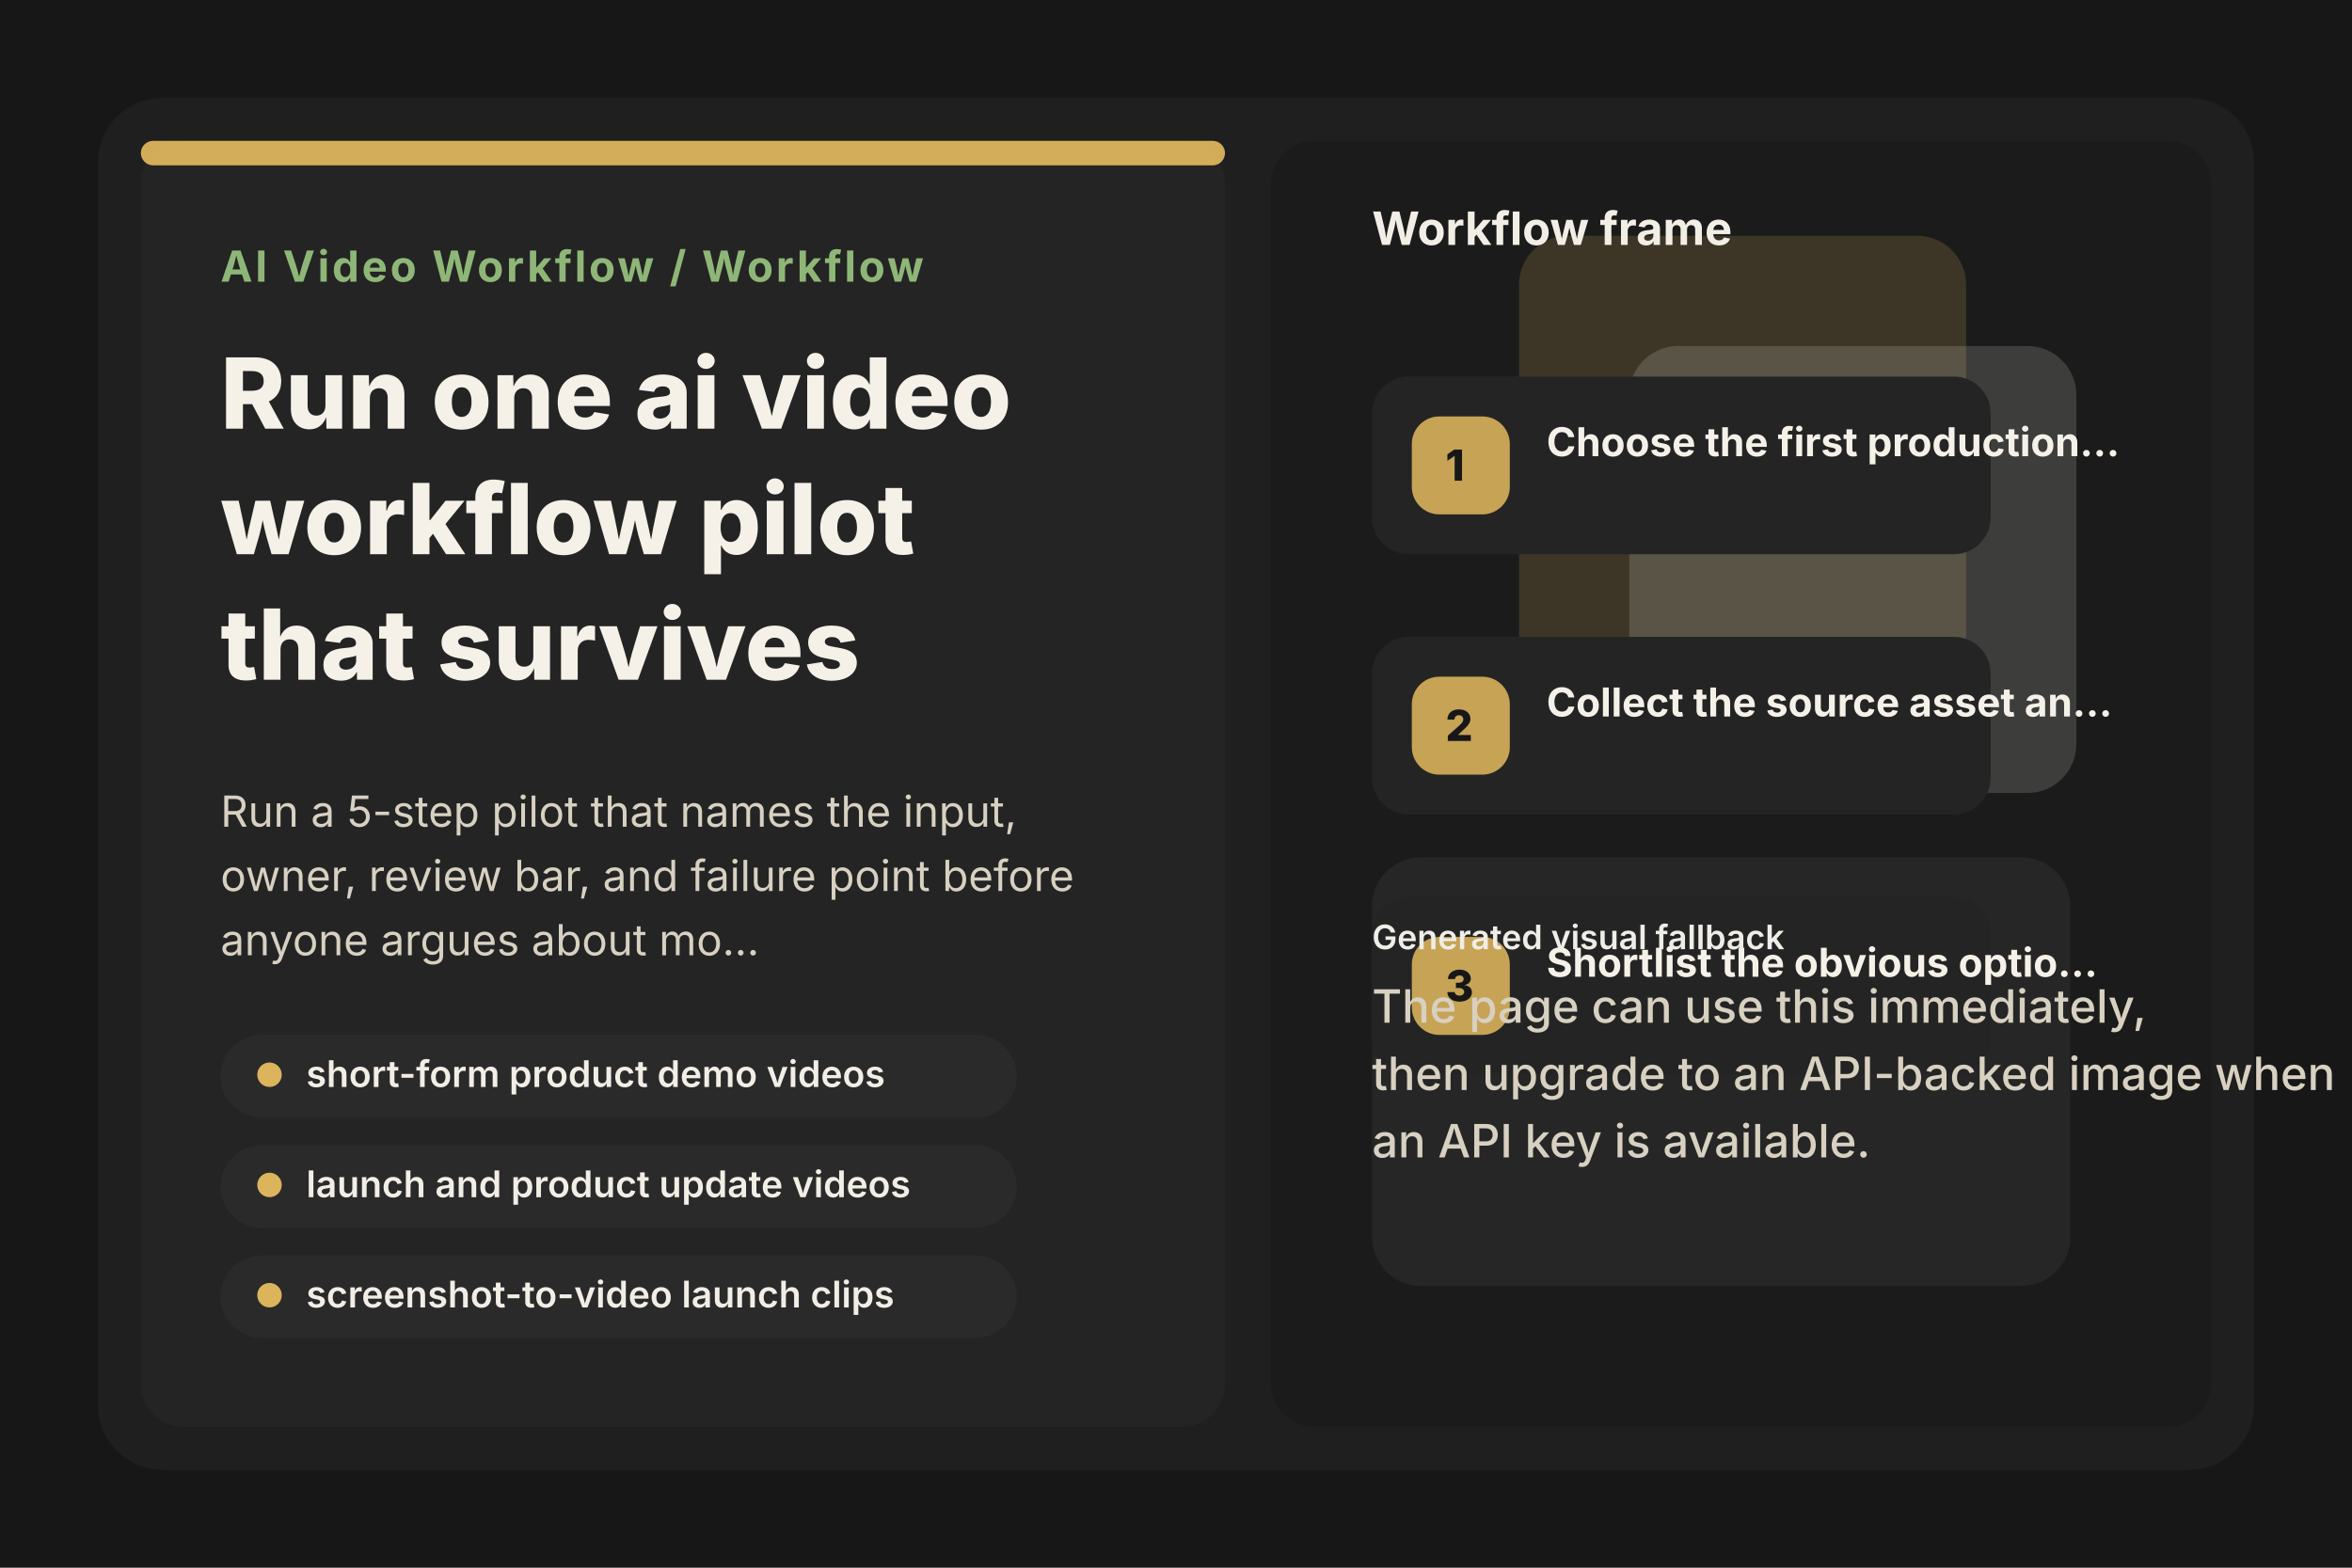
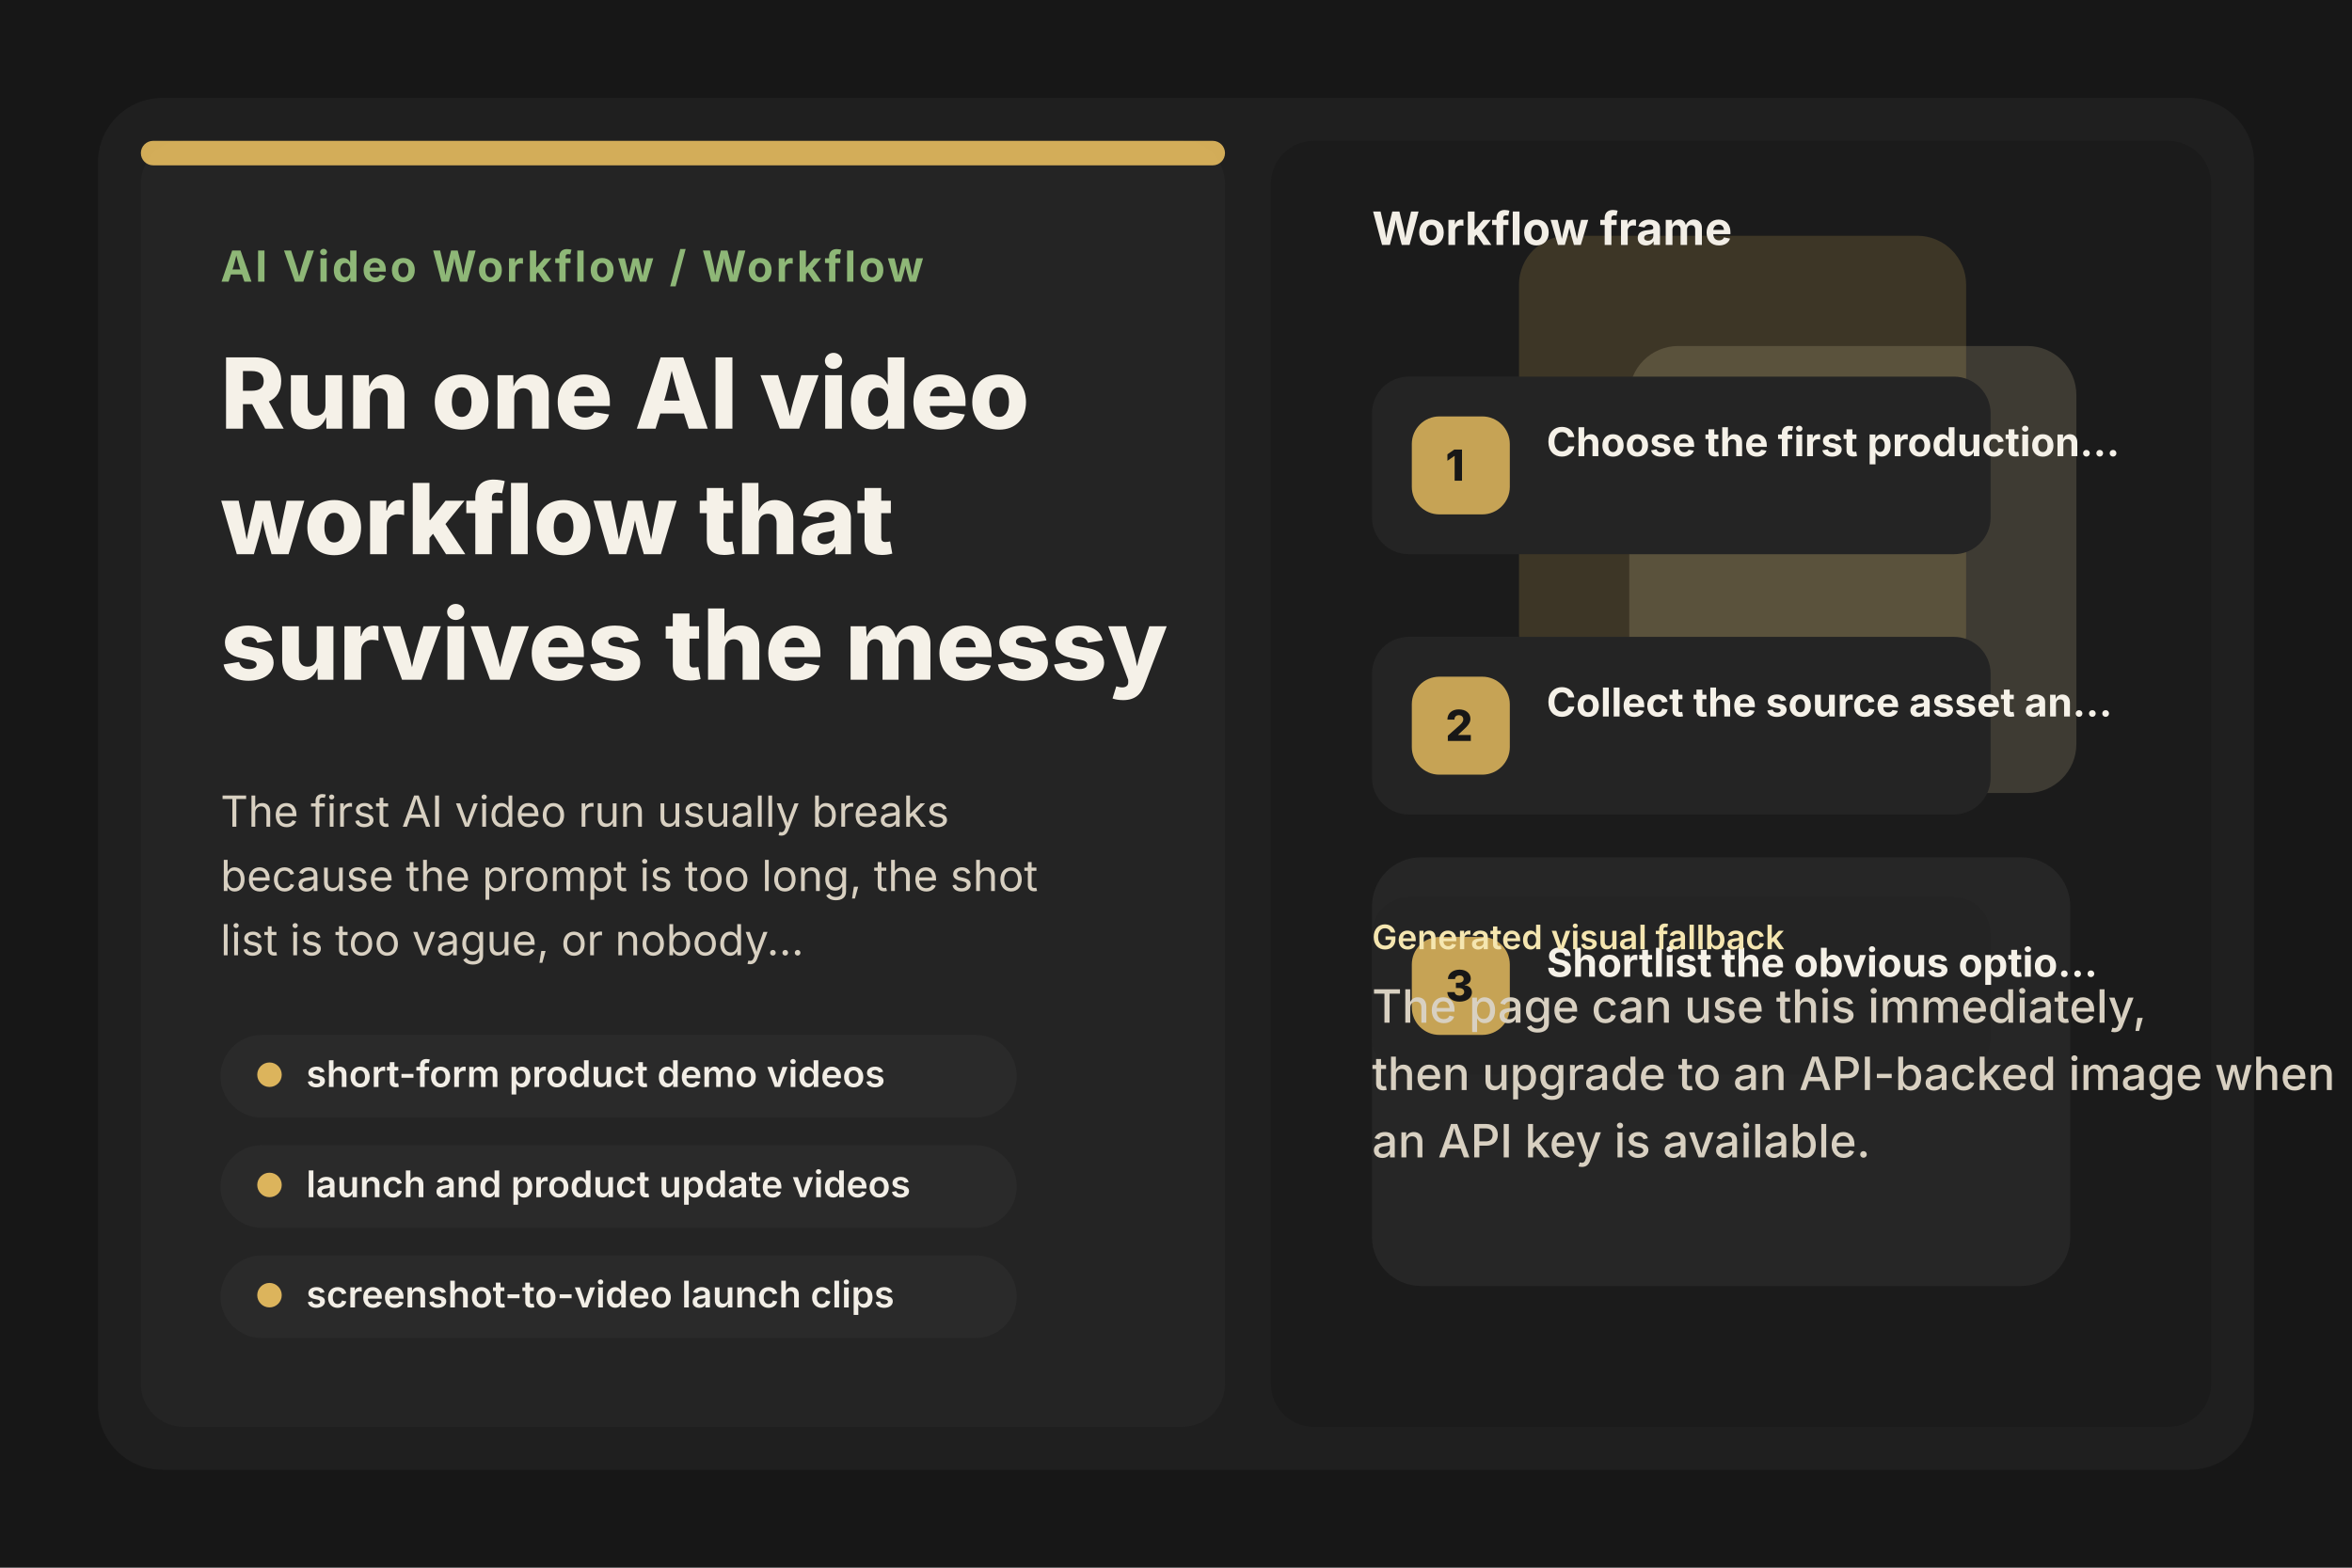
<svg xmlns="http://www.w3.org/2000/svg" width="1536" height="1024" viewBox="0 0 1536 1024" fill="none">
  <rect width="1536" height="1024" fill="#171717" />
  <rect x="64" y="64" width="1408" height="896" rx="42" fill="#1f1f1f" />
  <rect x="92" y="92" width="708" height="840" rx="28" fill="#242424" />
  <rect x="830" y="92" width="614" height="840" rx="28" fill="#1b1b1b" />
  <rect x="92" y="92" width="708" height="16" rx="8" fill="#dcb45c" fill-opacity="0.95" />
  <rect x="992" y="154" width="292" height="292" rx="32" fill="#dcb45c" fill-opacity="0.18" />
-   <rect x="1064" y="226" width="292" height="292" rx="32" fill="#efede7" fill-opacity="0.16" />
+   <rect x="1064" y="226" width="292" height="292" rx="32" fill="#f5e6b0" fill-opacity="0.16" />
  <rect x="896" y="560" width="456" height="280" rx="32" fill="#262626" />
  <text x="144" y="184" fill="#8eb777" font-family="Inter, Arial, sans-serif" font-size="28" font-weight="700" letter-spacing="1.8">AI Video Workflow / Workflow</text>
-   <text x="144" y="280" fill="#f5f1e8" font-family="Inter, Arial, sans-serif" font-size="64" font-weight="800">Run one ai video</text>
-   <text x="144" y="362" fill="#f5f1e8" font-family="Inter, Arial, sans-serif" font-size="64" font-weight="800">workflow pilot</text>
-   <text x="144" y="444" fill="#f5f1e8" font-family="Inter, Arial, sans-serif" font-size="64" font-weight="800">that survives</text>
-   <text x="144" y="540" fill="#d8d0c1" font-family="Inter, Arial, sans-serif" font-size="28" font-weight="400">Run a 5-step pilot that names the input,</text>
-   <text x="144" y="582" fill="#d8d0c1" font-family="Inter, Arial, sans-serif" font-size="28" font-weight="400">owner, review bar, and failure point before</text>
-   <text x="144" y="624" fill="#d8d0c1" font-family="Inter, Arial, sans-serif" font-size="28" font-weight="400">anyone argues about mo...</text>
+   <text x="144" y="280" fill="#f5f1e8" font-family="Inter, Arial, sans-serif" font-size="64" font-weight="800">Run one AI video</text>
+   <text x="144" y="362" fill="#f5f1e8" font-family="Inter, Arial, sans-serif" font-size="64" font-weight="800">workflow that</text>
+   <text x="144" y="444" fill="#f5f1e8" font-family="Inter, Arial, sans-serif" font-size="64" font-weight="800">survives the messy</text>
+   <text x="144" y="540" fill="#d8d0c1" font-family="Inter, Arial, sans-serif" font-size="28" font-weight="400">The first AI video run usually breaks</text>
+   <text x="144" y="582" fill="#d8d0c1" font-family="Inter, Arial, sans-serif" font-size="28" font-weight="400">because the prompt is too long, the shot</text>
+   <text x="144" y="624" fill="#d8d0c1" font-family="Inter, Arial, sans-serif" font-size="28" font-weight="400">list is too vague, or nobody...</text>
  <rect x="144" y="676" width="520" height="54" rx="27" fill="#2a2a2a" />
  <circle cx="176" cy="702" r="8" fill="#dcb45c" />
  <text x="200" y="710" fill="#f2eee6" font-family="Inter, Arial, sans-serif" font-size="24" font-weight="600">short-form product demo videos</text>
  <rect x="144" y="748" width="520" height="54" rx="27" fill="#2a2a2a" />
  <circle cx="176" cy="774" r="8" fill="#dcb45c" />
  <text x="200" y="782" fill="#f2eee6" font-family="Inter, Arial, sans-serif" font-size="24" font-weight="600">launch and product update videos</text>
  <rect x="144" y="820" width="520" height="54" rx="27" fill="#2a2a2a" />
  <circle cx="176" cy="846" r="8" fill="#dcb45c" />
  <text x="200" y="854" fill="#f2eee6" font-family="Inter, Arial, sans-serif" font-size="24" font-weight="600">screenshot-to-video launch clips</text>
  <text x="896" y="160" fill="#f2eee6" font-family="Inter, Arial, sans-serif" font-size="30" font-weight="700">Workflow frame</text>
  <rect x="896" y="246" width="404" height="116" rx="24" fill="#242424" />
  <rect x="922" y="272" width="64" height="64" rx="18" fill="#dcb45c" fill-opacity="0.88" />
  <text x="944" y="314" fill="#171717" font-family="Inter, Arial, sans-serif" font-size="28" font-weight="800">1</text>
  <text x="1010" y="298" fill="#f5f1e8" font-family="Inter, Arial, sans-serif" font-size="26" font-weight="700">Choose the first production...</text>
  <rect x="896" y="416" width="404" height="116" rx="24" fill="#242424" />
  <rect x="922" y="442" width="64" height="64" rx="18" fill="#dcb45c" fill-opacity="0.88" />
  <text x="944" y="484" fill="#171717" font-family="Inter, Arial, sans-serif" font-size="28" font-weight="800">2</text>
  <text x="1010" y="468" fill="#f5f1e8" font-family="Inter, Arial, sans-serif" font-size="26" font-weight="700">Collect the source asset an...</text>
  <rect x="896" y="586" width="404" height="116" rx="24" fill="#242424" />
  <rect x="922" y="612" width="64" height="64" rx="18" fill="#dcb45c" fill-opacity="0.88" />
  <text x="944" y="654" fill="#171717" font-family="Inter, Arial, sans-serif" font-size="28" font-weight="800">3</text>
  <text x="1010" y="638" fill="#f5f1e8" font-family="Inter, Arial, sans-serif" font-size="26" font-weight="700">Shortlist the obvious optio...</text>
-   <text x="896" y="620" fill="#efede7" font-family="Inter, Arial, sans-serif" font-size="22" font-weight="600">Generated visual fallback</text>
+   <text x="896" y="620" fill="#f5e6b0" font-family="Inter, Arial, sans-serif" font-size="22" font-weight="600">Generated visual fallback</text>
  <text x="896" y="668" fill="#d8d0c1" font-family="Inter, Arial, sans-serif" font-size="30" font-weight="500">The page can use this immediately,</text>
  <text x="896" y="712" fill="#d8d0c1" font-family="Inter, Arial, sans-serif" font-size="30" font-weight="500">then upgrade to an API-backed image when</text>
  <text x="896" y="756" fill="#d8d0c1" font-family="Inter, Arial, sans-serif" font-size="30" font-weight="500">an API key is available.</text>
</svg>
